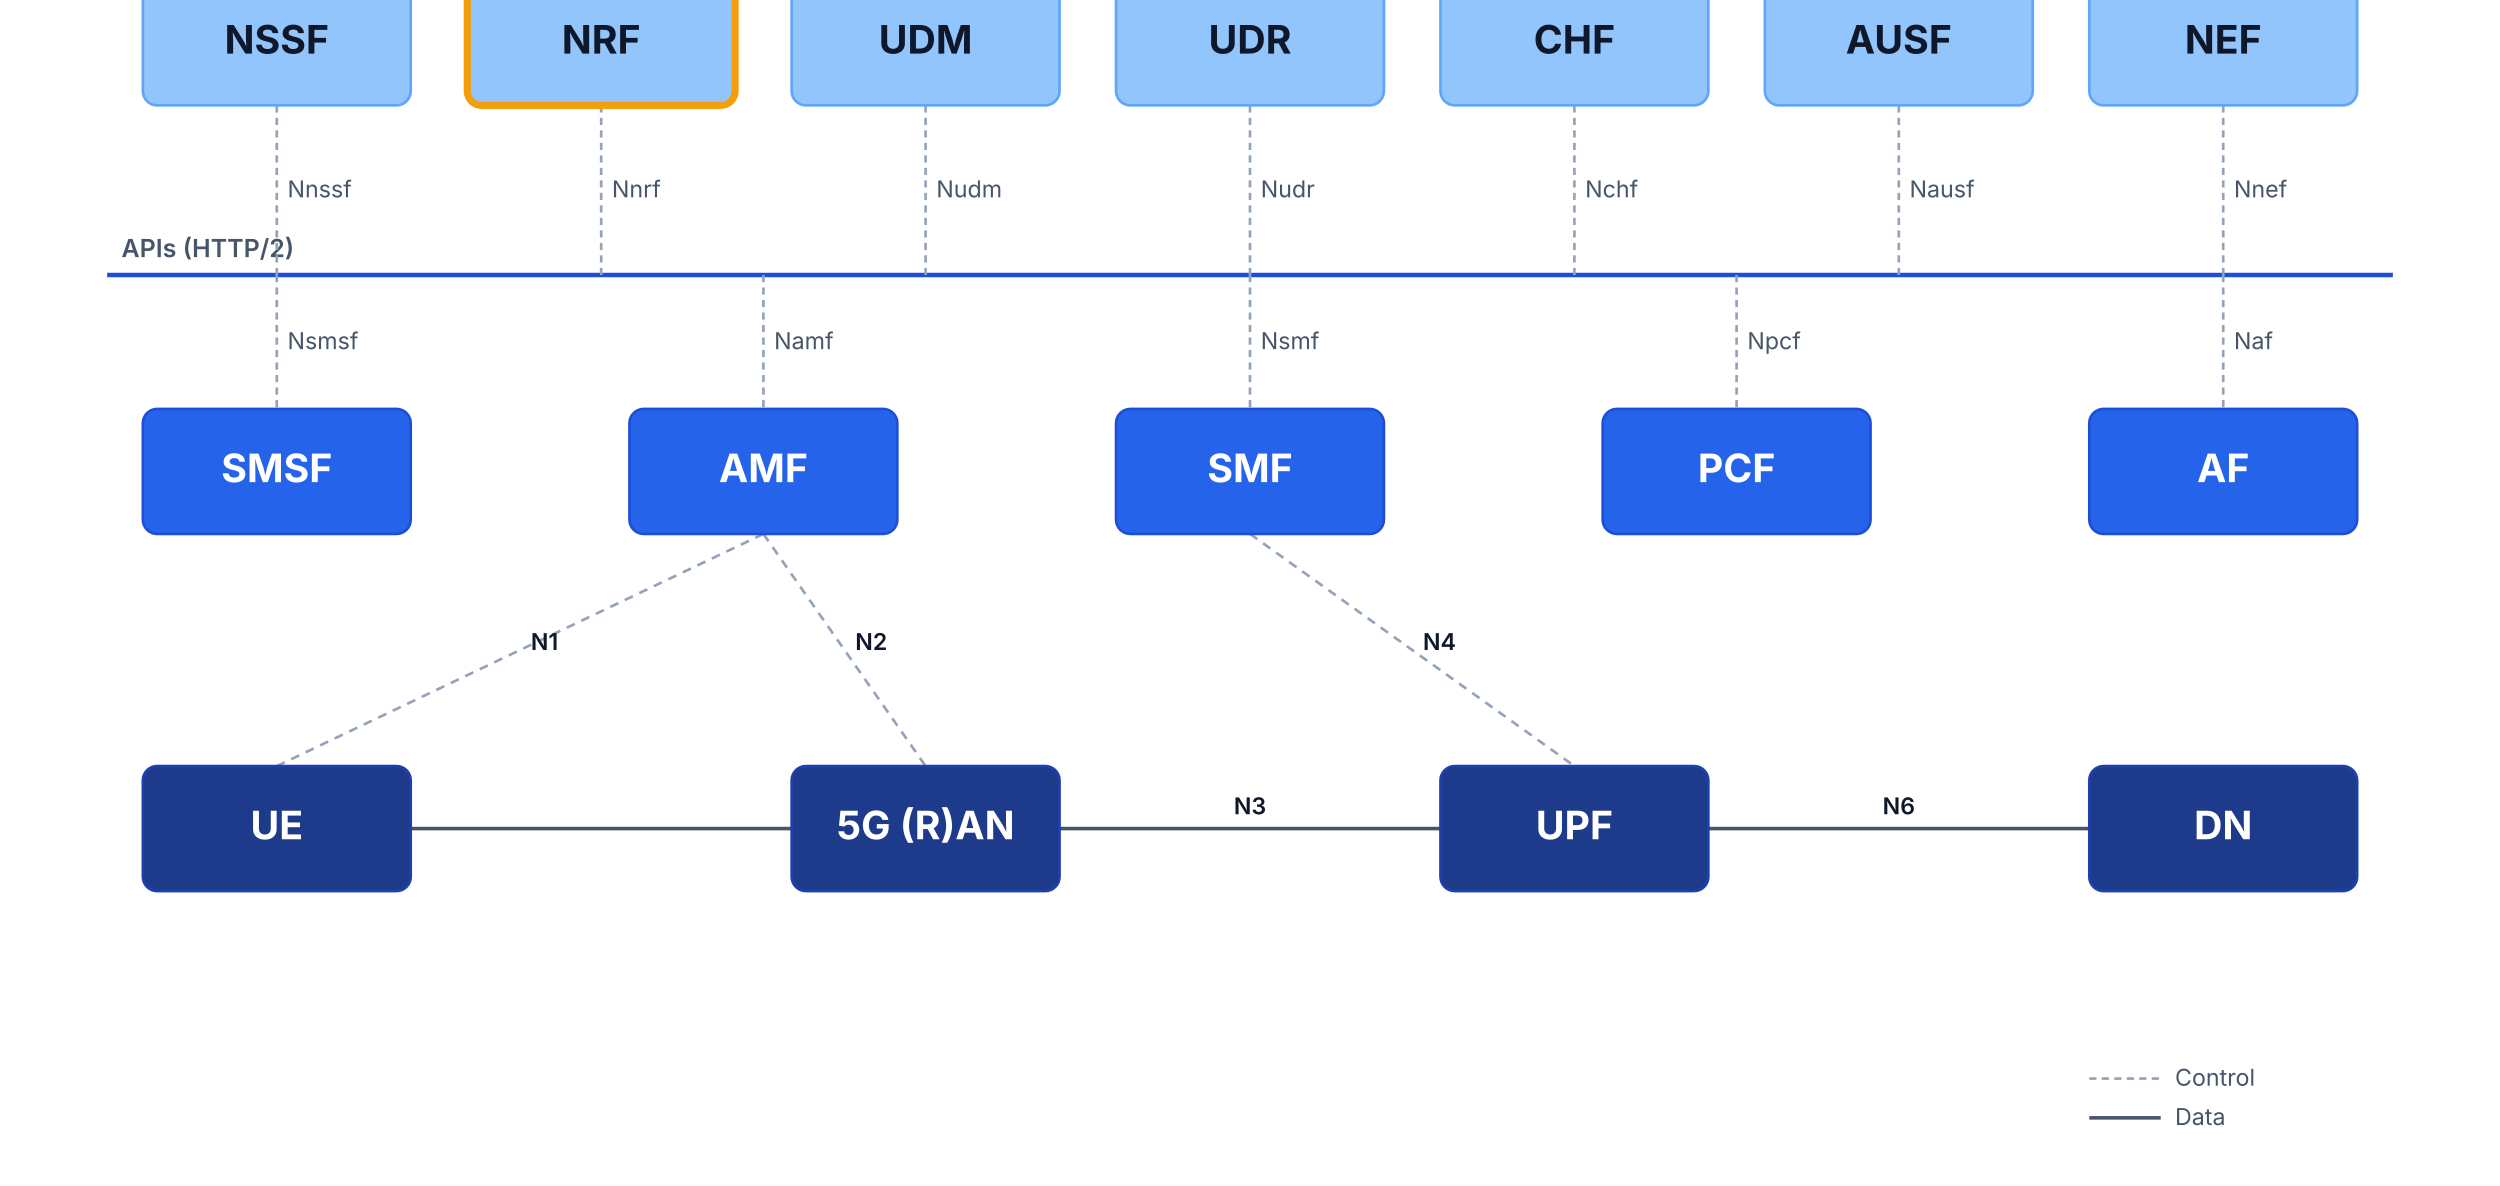
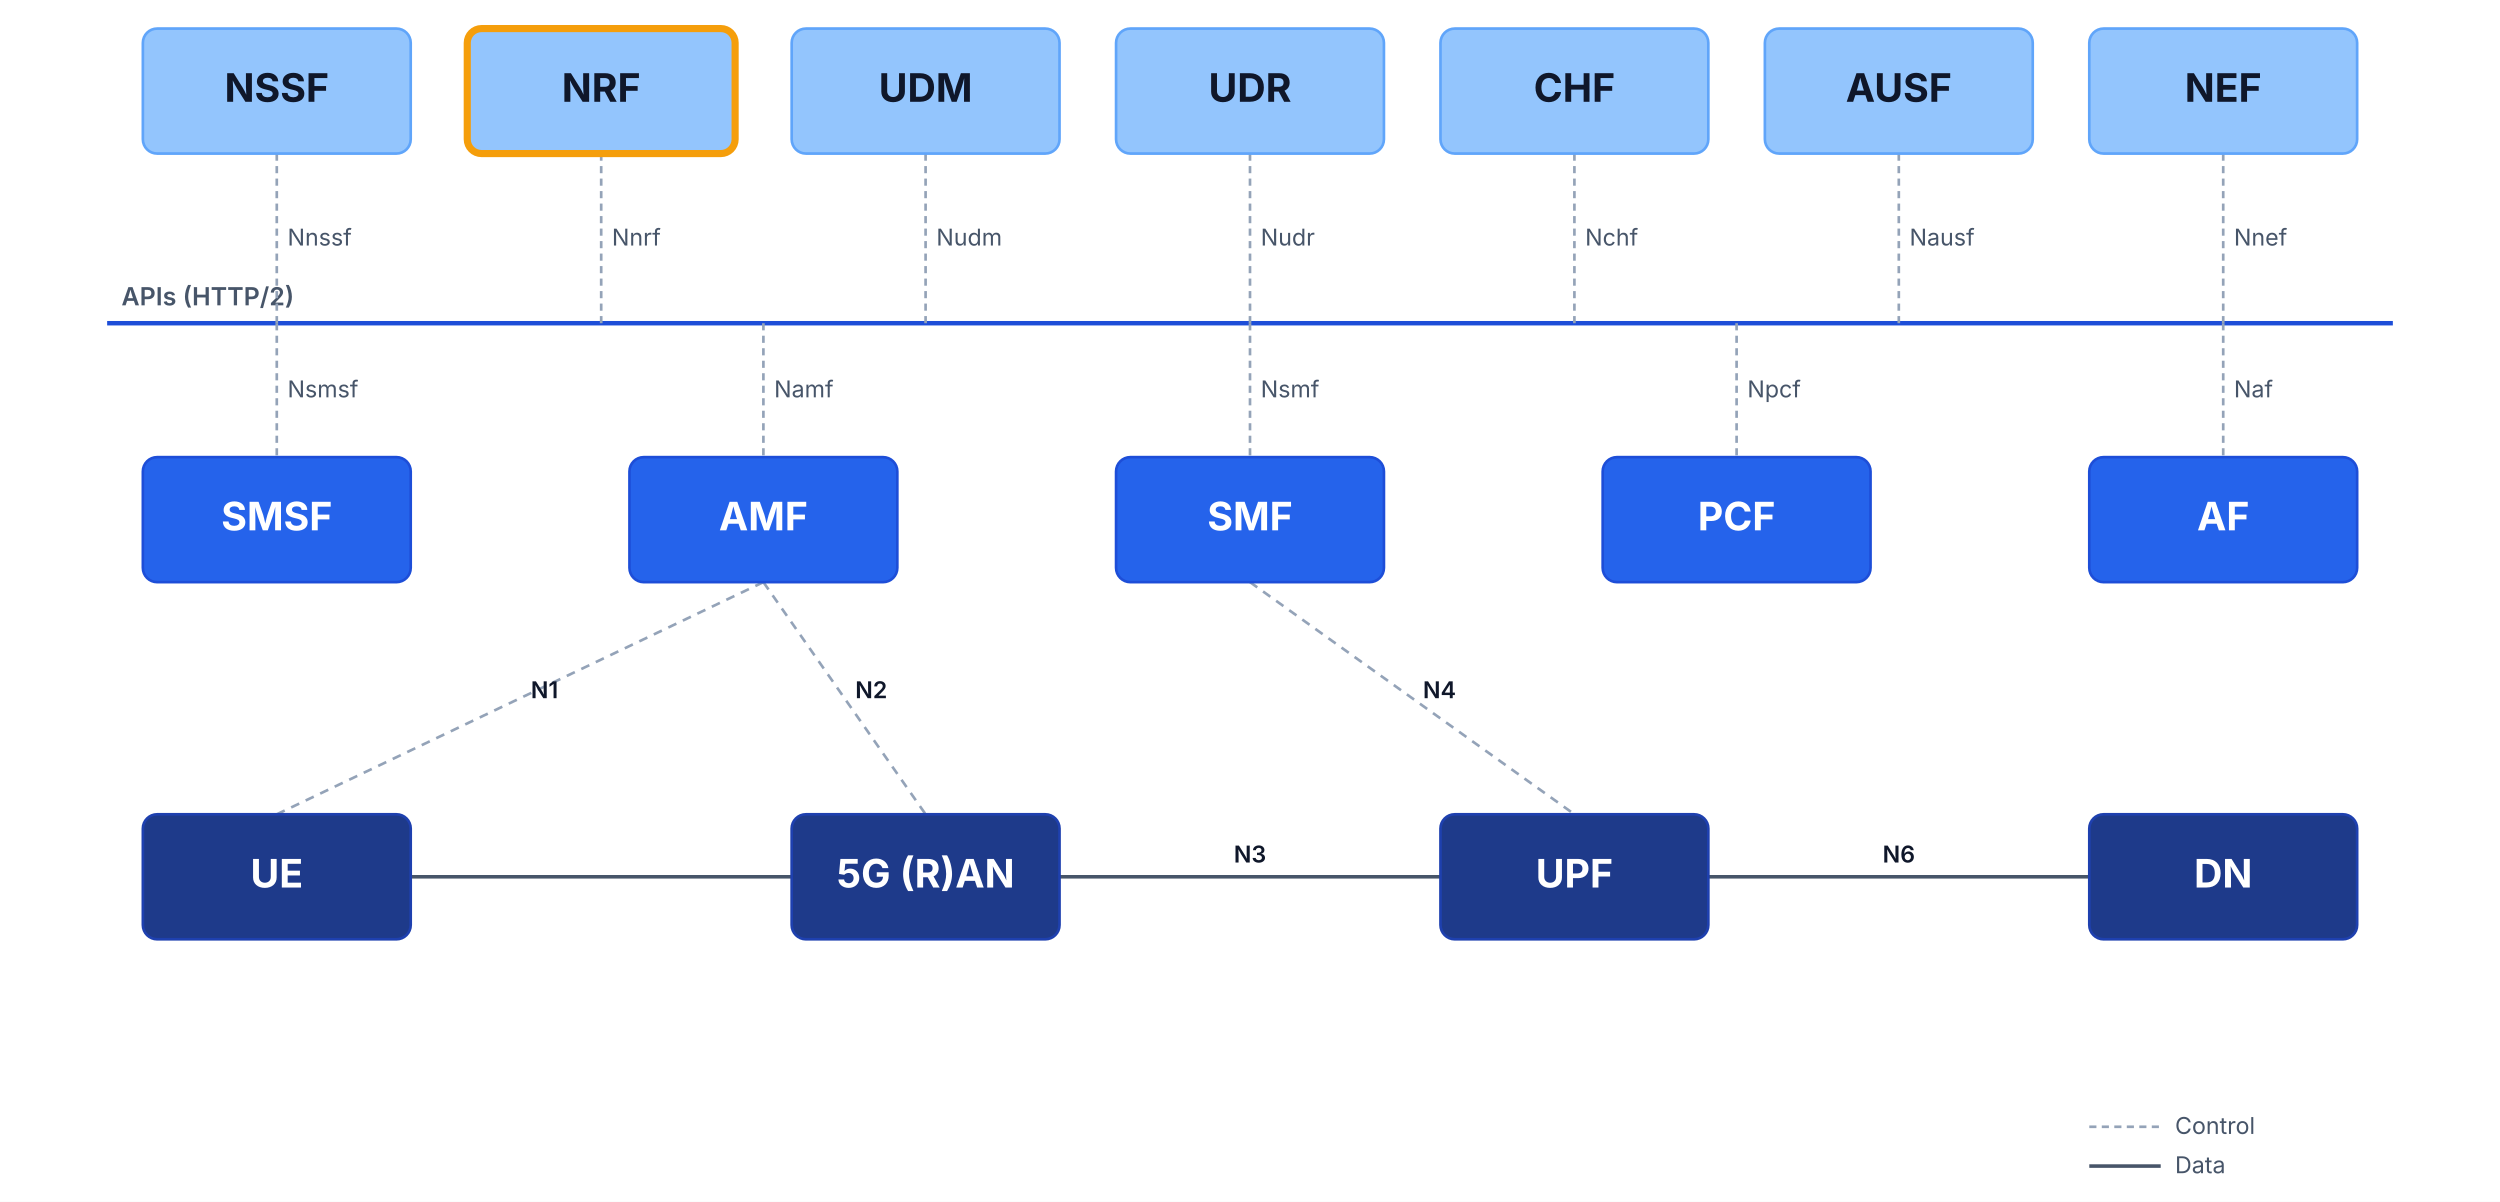
- <svg xmlns="http://www.w3.org/2000/svg" width="100%" viewBox="0 0 1400 664" preserveAspectRatio="xMidYMid meet" role="img" aria-label="5G System — architektura">
+ <svg xmlns="http://www.w3.org/2000/svg" width="100%" viewBox="0 0 1400 673" preserveAspectRatio="xMidYMid meet" role="img" aria-label="5G System — architektura">
  <defs>
    <marker id="net-arrow" markerWidth="10" markerHeight="10" refX="8" refY="5" orient="auto" markerUnits="strokeWidth">
      <path d="M1,1 L9,5 L1,9 Z" fill="#475569" />
    </marker>
  </defs>
-   <rect width="1400" height="664" fill="#FFFFFF" />
-   <g transform="translate(0, -96)">
+   <rect width="1400" height="673" fill="#FFFFFF" />
+   <g transform="translate(0, -69)">
    <g id="sba-bus">
      <line x1="60" y1="250" x2="1340" y2="250" stroke="#1D4ED8" stroke-width="2.5" />
      <text x="68" y="240" font-family="Inter, Arial, sans-serif" font-size="14" font-weight="600" fill="#475569">APIs (HTTP/2)</text>
      <line x1="155" y1="155" x2="155" y2="250" stroke="#94A3B8" stroke-width="1.5" stroke-dasharray="4 3" />
      <text x="161" y="206.5" font-family="Inter, Arial, sans-serif" font-size="13" fill="#475569">Nnssf</text>
      <line x1="336.667" y1="155" x2="336.667" y2="250" stroke="#94A3B8" stroke-width="1.5" stroke-dasharray="4 3" />
      <text x="342.667" y="206.5" font-family="Inter, Arial, sans-serif" font-size="13" fill="#475569">Nnrf</text>
      <line x1="518.333" y1="155" x2="518.333" y2="250" stroke="#94A3B8" stroke-width="1.5" stroke-dasharray="4 3" />
      <text x="524.333" y="206.5" font-family="Inter, Arial, sans-serif" font-size="13" fill="#475569">Nudm</text>
      <line x1="700" y1="155" x2="700" y2="250" stroke="#94A3B8" stroke-width="1.5" stroke-dasharray="4 3" />
      <text x="706" y="206.5" font-family="Inter, Arial, sans-serif" font-size="13" fill="#475569">Nudr</text>
      <line x1="881.667" y1="155" x2="881.667" y2="250" stroke="#94A3B8" stroke-width="1.5" stroke-dasharray="4 3" />
      <text x="887.667" y="206.5" font-family="Inter, Arial, sans-serif" font-size="13" fill="#475569">Nchf</text>
      <line x1="1063.333" y1="155" x2="1063.333" y2="250" stroke="#94A3B8" stroke-width="1.5" stroke-dasharray="4 3" />
      <text x="1069.333" y="206.5" font-family="Inter, Arial, sans-serif" font-size="13" fill="#475569">Nausf</text>
      <line x1="1245" y1="155" x2="1245" y2="250" stroke="#94A3B8" stroke-width="1.5" stroke-dasharray="4 3" />
      <text x="1251" y="206.5" font-family="Inter, Arial, sans-serif" font-size="13" fill="#475569">Nnef</text>
      <line x1="155" y1="250" x2="155" y2="325" stroke="#94A3B8" stroke-width="1.5" stroke-dasharray="4 3" />
      <text x="161" y="291.5" font-family="Inter, Arial, sans-serif" font-size="13" fill="#475569">Nsmsf</text>
      <line x1="427.5" y1="250" x2="427.5" y2="325" stroke="#94A3B8" stroke-width="1.5" stroke-dasharray="4 3" />
      <text x="433.5" y="291.5" font-family="Inter, Arial, sans-serif" font-size="13" fill="#475569">Namf</text>
      <line x1="700" y1="250" x2="700" y2="325" stroke="#94A3B8" stroke-width="1.5" stroke-dasharray="4 3" />
      <text x="706" y="291.5" font-family="Inter, Arial, sans-serif" font-size="13" fill="#475569">Nsmf</text>
      <line x1="972.5" y1="250" x2="972.5" y2="325" stroke="#94A3B8" stroke-width="1.5" stroke-dasharray="4 3" />
      <text x="978.5" y="291.5" font-family="Inter, Arial, sans-serif" font-size="13" fill="#475569">Npcf</text>
      <line x1="1245" y1="250" x2="1245" y2="325" stroke="#94A3B8" stroke-width="1.5" stroke-dasharray="4 3" />
      <text x="1251" y="291.5" font-family="Inter, Arial, sans-serif" font-size="13" fill="#475569">Naf</text>
    </g>
    <g id="data-path">
      <line x1="230" y1="560" x2="443.333" y2="560" stroke="#475569" stroke-width="2" />
      <line x1="593.333" y1="560" x2="806.667" y2="560" stroke="#475569" stroke-width="2" />
      <text x="700" y="552" text-anchor="middle" font-family="Inter, Arial, sans-serif" font-size="13" font-weight="600" fill="#0F172A">N3</text>
      <line x1="956.667" y1="560" x2="1170" y2="560" stroke="#475569" stroke-width="2" />
      <text x="1063.333" y="552" text-anchor="middle" font-family="Inter, Arial, sans-serif" font-size="13" font-weight="600" fill="#0F172A">N6</text>
    </g>
    <g id="control-to-data">
      <line x1="427.5" y1="395" x2="155" y2="525" stroke="#94A3B8" stroke-width="1.5" stroke-dasharray="5 4" />
      <text x="297.25" y="460" font-family="Inter, Arial, sans-serif" font-size="13" font-weight="600" fill="#0F172A">N1</text>
      <line x1="427.5" y1="395" x2="518.333" y2="525" stroke="#94A3B8" stroke-width="1.5" stroke-dasharray="5 4" />
      <text x="478.917" y="460" font-family="Inter, Arial, sans-serif" font-size="13" font-weight="600" fill="#0F172A">N2</text>
      <line x1="700" y1="395" x2="881.667" y2="525" stroke="#94A3B8" stroke-width="1.5" stroke-dasharray="5 4" />
      <text x="796.833" y="460" font-family="Inter, Arial, sans-serif" font-size="13" font-weight="600" fill="#0F172A">N4</text>
    </g>
    <g id="nodes">
      <g id="nf-nssf">
        <rect x="80" y="85" width="150" height="70" rx="8" fill="#93C5FD" stroke="#60A5FA" stroke-width="1.5" />
        <text x="155" y="126" text-anchor="middle" font-family="Inter, Arial, sans-serif" font-size="22" font-weight="700" fill="#0F172A">NSSF</text>
      </g>
      <g id="nf-nrf">
        <rect x="261.667" y="85" width="150" height="70" rx="8" fill="#93C5FD" stroke="#F59E0B" stroke-width="4" />
        <text x="336.667" y="126" text-anchor="middle" font-family="Inter, Arial, sans-serif" font-size="22" font-weight="700" fill="#0F172A">NRF</text>
      </g>
      <g id="nf-udm">
        <rect x="443.333" y="85" width="150" height="70" rx="8" fill="#93C5FD" stroke="#60A5FA" stroke-width="1.5" />
        <text x="518.333" y="126" text-anchor="middle" font-family="Inter, Arial, sans-serif" font-size="22" font-weight="700" fill="#0F172A">UDM</text>
      </g>
      <g id="nf-udr">
        <rect x="625" y="85" width="150" height="70" rx="8" fill="#93C5FD" stroke="#60A5FA" stroke-width="1.5" />
        <text x="700" y="126" text-anchor="middle" font-family="Inter, Arial, sans-serif" font-size="22" font-weight="700" fill="#0F172A">UDR</text>
      </g>
      <g id="nf-chf">
        <rect x="806.667" y="85" width="150" height="70" rx="8" fill="#93C5FD" stroke="#60A5FA" stroke-width="1.5" />
        <text x="881.667" y="126" text-anchor="middle" font-family="Inter, Arial, sans-serif" font-size="22" font-weight="700" fill="#0F172A">CHF</text>
      </g>
      <g id="nf-ausf">
        <rect x="988.333" y="85" width="150" height="70" rx="8" fill="#93C5FD" stroke="#60A5FA" stroke-width="1.5" />
        <text x="1063.333" y="126" text-anchor="middle" font-family="Inter, Arial, sans-serif" font-size="22" font-weight="700" fill="#0F172A">AUSF</text>
      </g>
      <g id="nf-nef">
        <rect x="1170" y="85" width="150" height="70" rx="8" fill="#93C5FD" stroke="#60A5FA" stroke-width="1.5" />
        <text x="1245" y="126" text-anchor="middle" font-family="Inter, Arial, sans-serif" font-size="22" font-weight="700" fill="#0F172A">NEF</text>
      </g>
      <g id="nf-smsf">
        <rect x="80" y="325" width="150" height="70" rx="8" fill="#2563EB" stroke="#1D4ED8" stroke-width="1.5" />
        <text x="155" y="366" text-anchor="middle" font-family="Inter, Arial, sans-serif" font-size="22" font-weight="700" fill="#FFFFFF">SMSF</text>
      </g>
      <g id="nf-amf">
        <rect x="352.5" y="325" width="150" height="70" rx="8" fill="#2563EB" stroke="#1D4ED8" stroke-width="1.5" />
        <text x="427.5" y="366" text-anchor="middle" font-family="Inter, Arial, sans-serif" font-size="22" font-weight="700" fill="#FFFFFF">AMF</text>
      </g>
      <g id="nf-smf">
        <rect x="625" y="325" width="150" height="70" rx="8" fill="#2563EB" stroke="#1D4ED8" stroke-width="1.5" />
        <text x="700" y="366" text-anchor="middle" font-family="Inter, Arial, sans-serif" font-size="22" font-weight="700" fill="#FFFFFF">SMF</text>
      </g>
      <g id="nf-pcf">
        <rect x="897.5" y="325" width="150" height="70" rx="8" fill="#2563EB" stroke="#1D4ED8" stroke-width="1.5" />
        <text x="972.5" y="366" text-anchor="middle" font-family="Inter, Arial, sans-serif" font-size="22" font-weight="700" fill="#FFFFFF">PCF</text>
      </g>
      <g id="nf-af">
        <rect x="1170" y="325" width="150" height="70" rx="8" fill="#2563EB" stroke="#1D4ED8" stroke-width="1.5" />
        <text x="1245" y="366" text-anchor="middle" font-family="Inter, Arial, sans-serif" font-size="22" font-weight="700" fill="#FFFFFF">AF</text>
      </g>
      <g id="nf-ue">
        <rect x="80" y="525" width="150" height="70" rx="8" fill="#1E3A8A" stroke="#1E40AF" stroke-width="1.5" />
        <text x="155" y="566" text-anchor="middle" font-family="Inter, Arial, sans-serif" font-size="22" font-weight="700" fill="#FFFFFF">UE</text>
      </g>
      <g id="nf-ran">
        <rect x="443.333" y="525" width="150" height="70" rx="8" fill="#1E3A8A" stroke="#1E40AF" stroke-width="1.5" />
        <text x="518.333" y="566" text-anchor="middle" font-family="Inter, Arial, sans-serif" font-size="22" font-weight="700" fill="#FFFFFF">5G (R)AN</text>
      </g>
      <g id="nf-upf">
        <rect x="806.667" y="525" width="150" height="70" rx="8" fill="#1E3A8A" stroke="#1E40AF" stroke-width="1.5" />
        <text x="881.667" y="566" text-anchor="middle" font-family="Inter, Arial, sans-serif" font-size="22" font-weight="700" fill="#FFFFFF">UPF</text>
      </g>
      <g id="nf-dn">
        <rect x="1170" y="525" width="150" height="70" rx="8" fill="#1E3A8A" stroke="#1E40AF" stroke-width="1.5" />
        <text x="1245" y="566" text-anchor="middle" font-family="Inter, Arial, sans-serif" font-size="22" font-weight="700" fill="#FFFFFF">DN</text>
      </g>
    </g>
    <g id="legend">
      <line x1="1170" y1="700" x2="1210" y2="700" stroke="#94A3B8" stroke-width="1.5" stroke-dasharray="4 3" />
      <text x="1218" y="704" font-family="Inter, Arial, sans-serif" font-size="13" fill="#475569">Control</text>
      <line x1="1170" y1="722" x2="1210" y2="722" stroke="#475569" stroke-width="2" />
      <text x="1218" y="726" font-family="Inter, Arial, sans-serif" font-size="13" fill="#475569">Data</text>
    </g>
  </g>
</svg>
